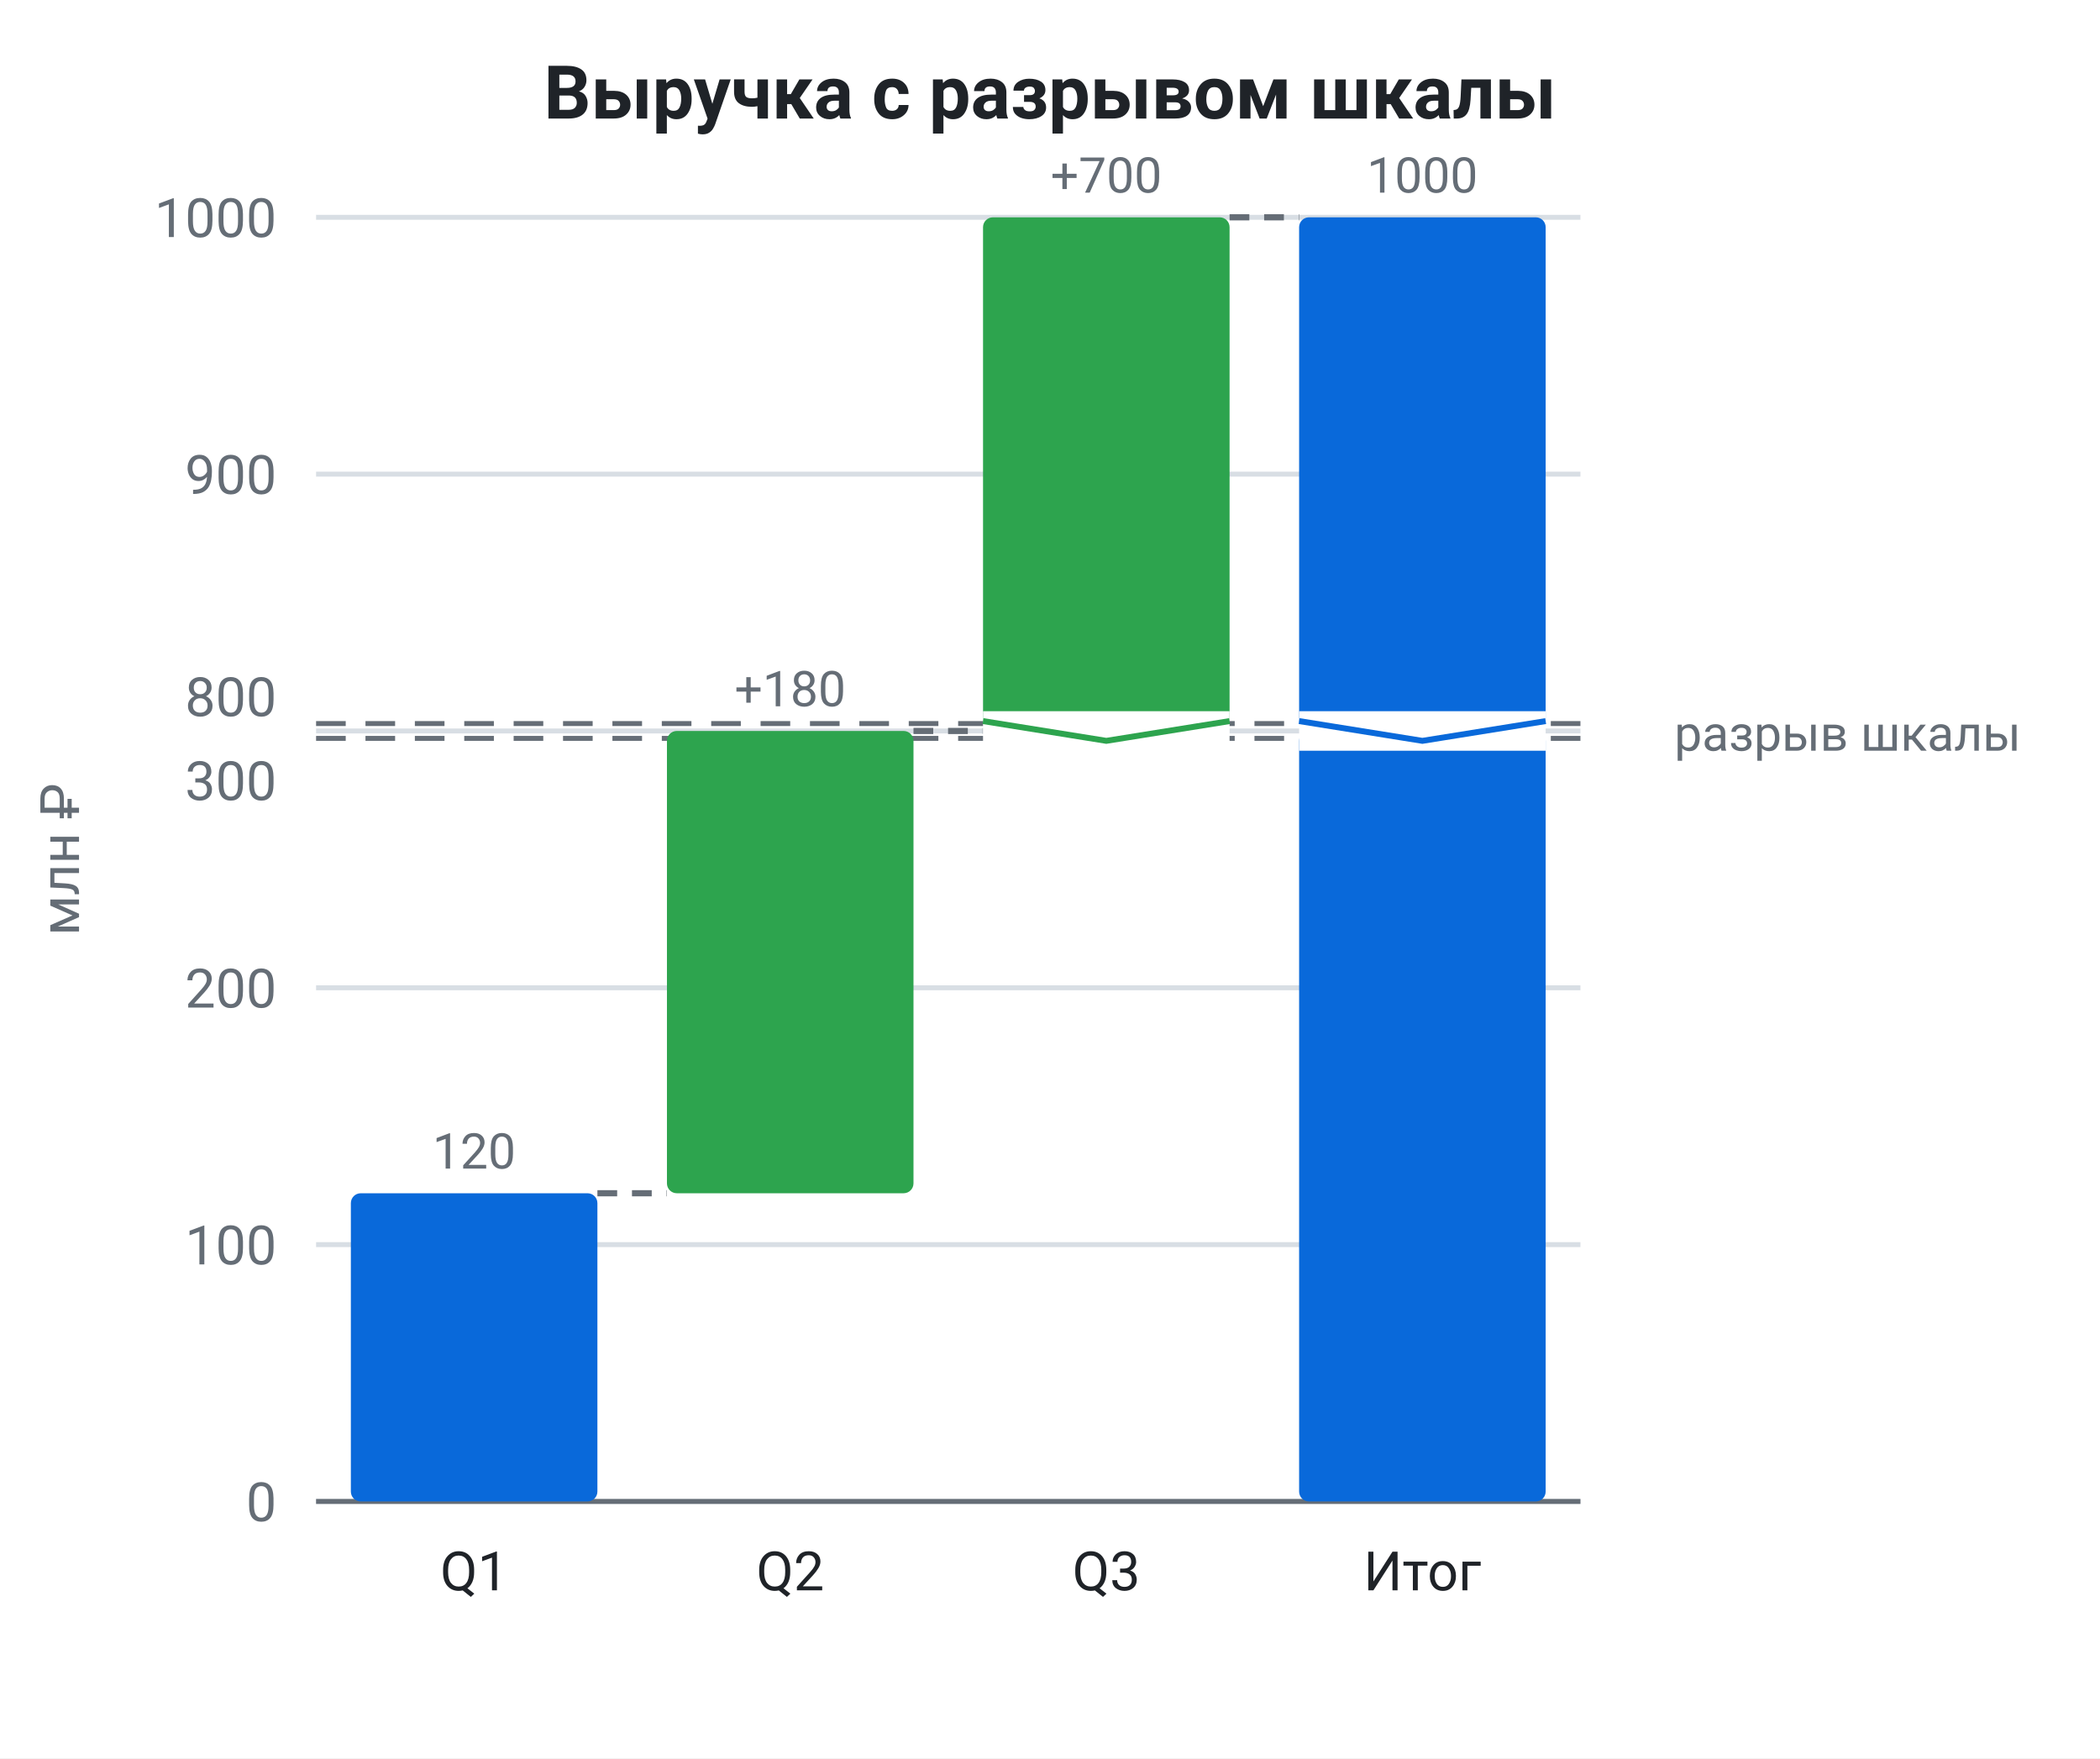
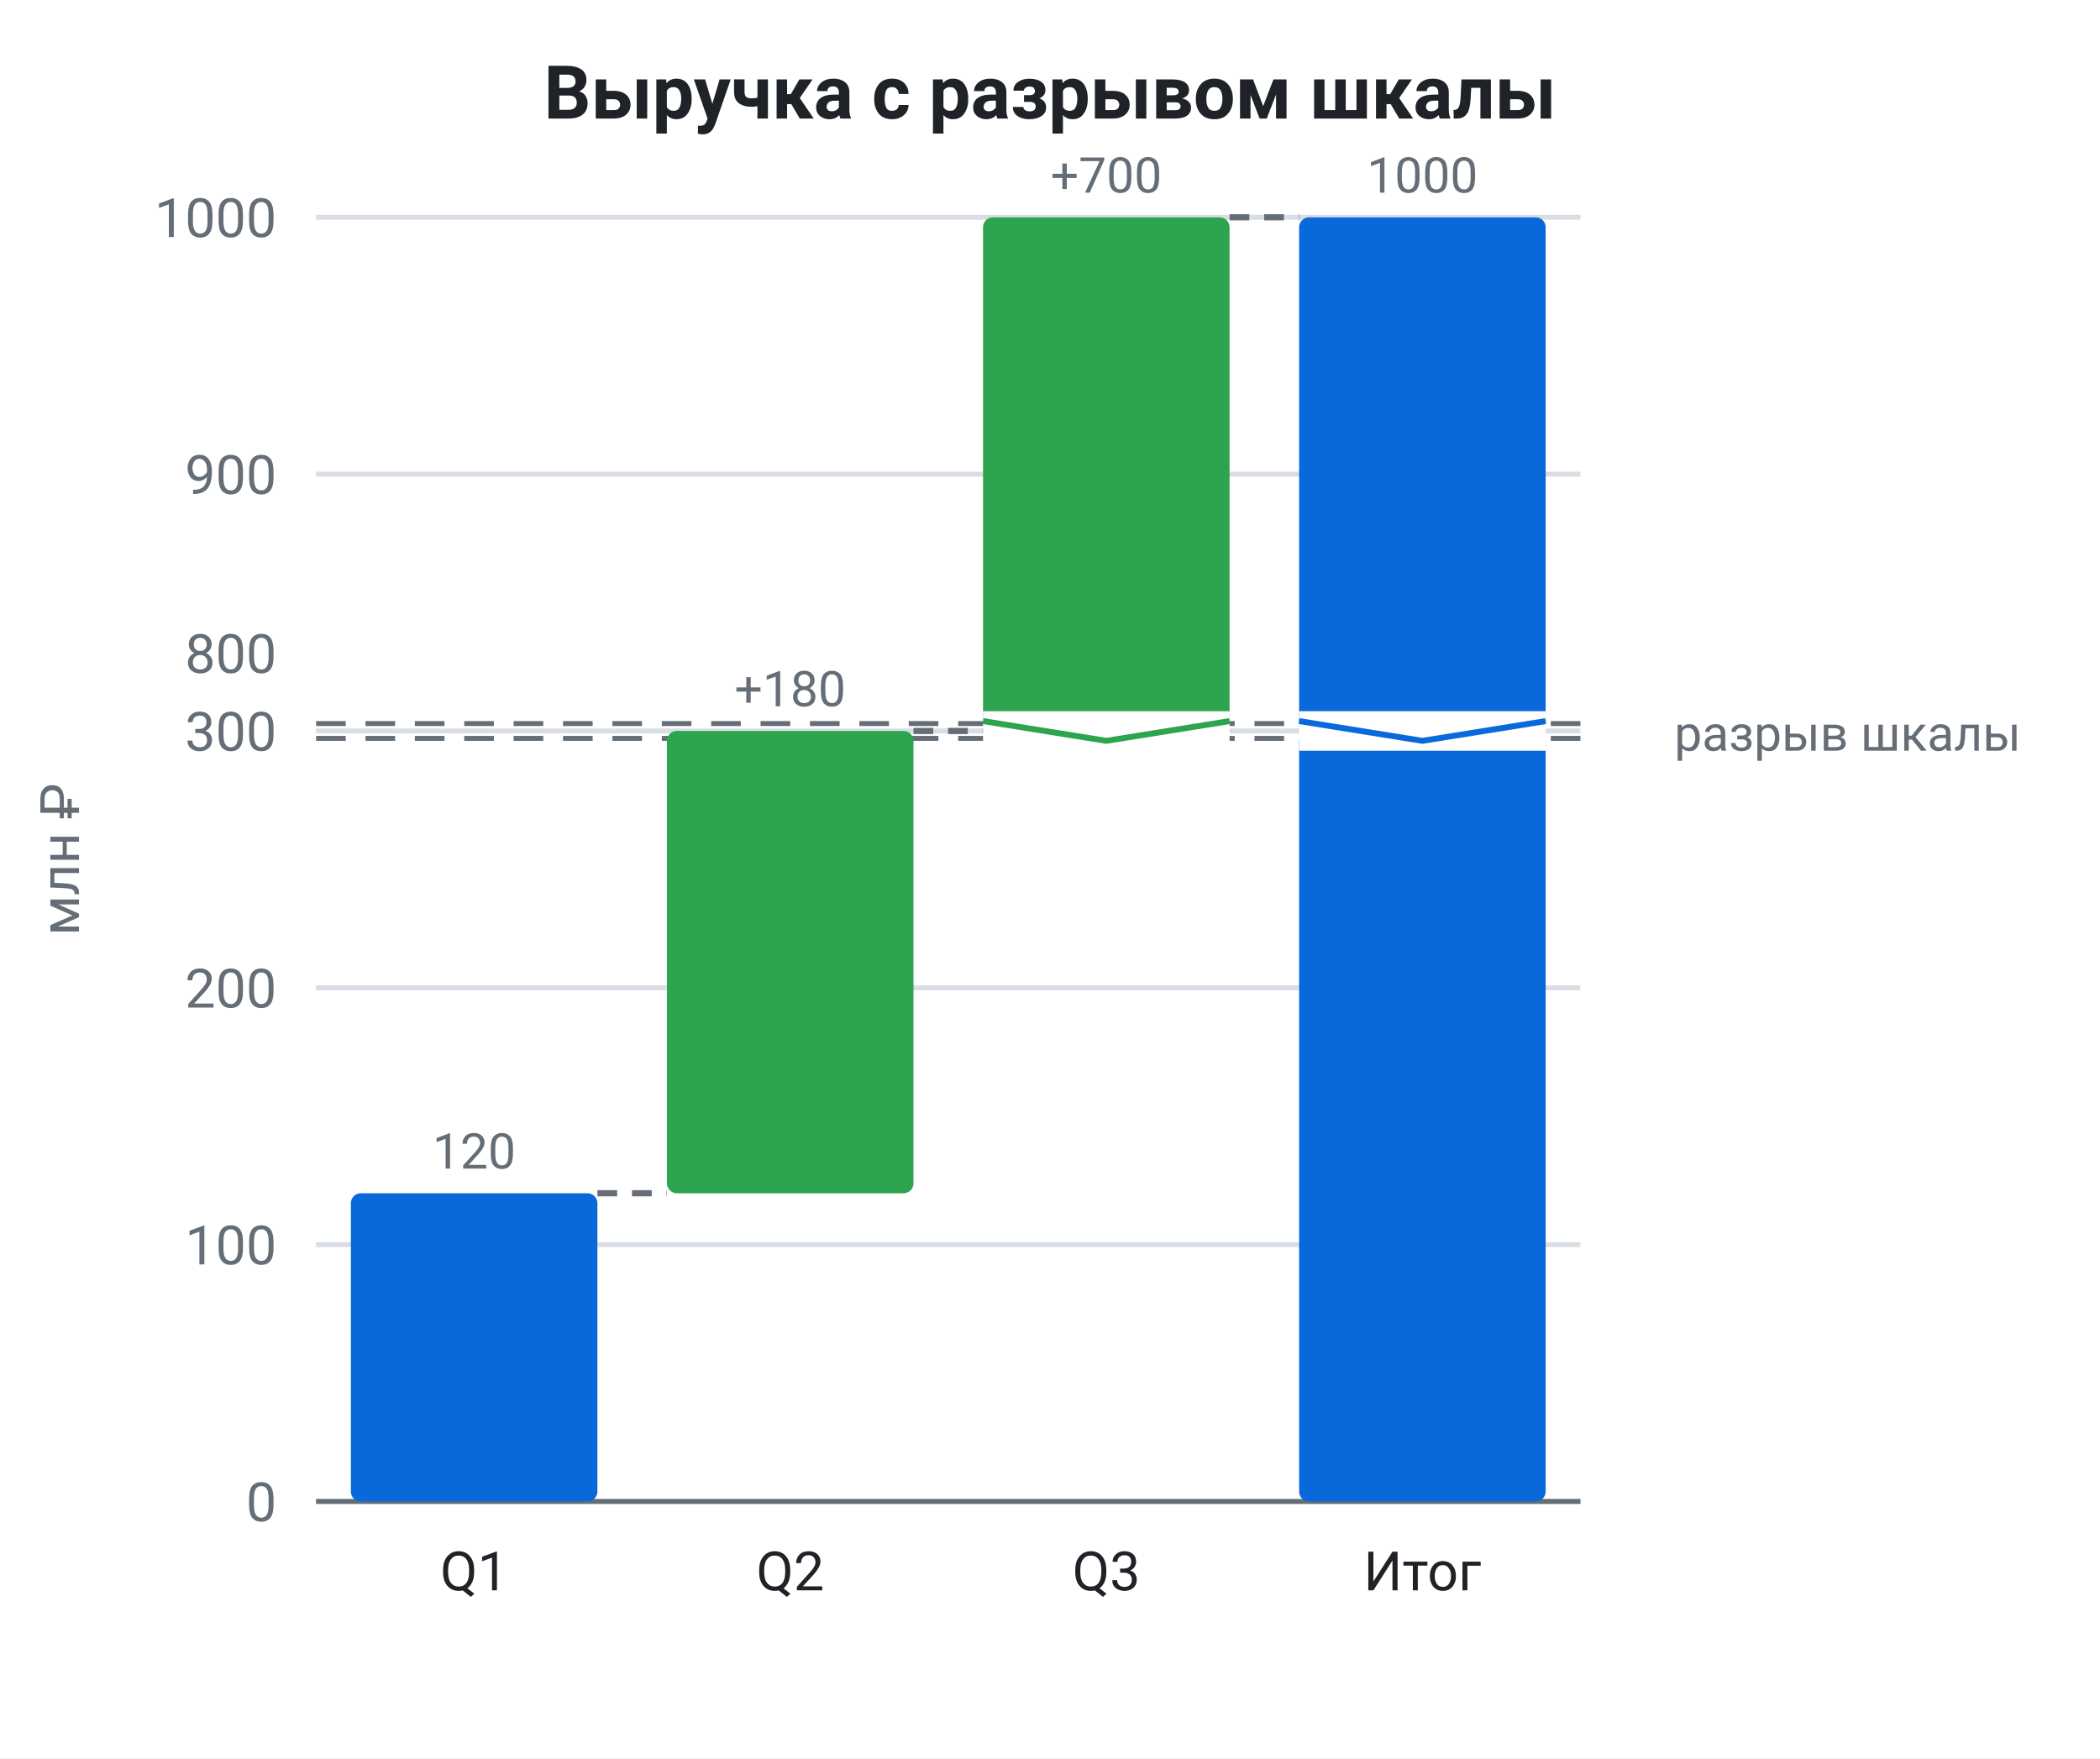
<svg xmlns="http://www.w3.org/2000/svg" viewBox="0 0 425.2 356" width="425.2" height="356" role="img" font-family="system-ui, -apple-system, &quot;Segoe UI&quot;, Roboto, sans-serif">
  <rect data-bg="canvas" x="0" y="0" width="425.2" height="356" fill="#ffffff" />
  <text x="212.6" y="24" fill="#1f2328" font-size="15" text-anchor="middle" font-weight="600">Выручка с разрывом шкалы</text>
  <line x1="64" y1="304" x2="320" y2="304" stroke="#d8dee4" stroke-width="1" />
  <text x="56" y="308" fill="#656d76" font-size="11" text-anchor="end">0</text>
  <line x1="64" y1="252" x2="320" y2="252" stroke="#d8dee4" stroke-width="1" />
  <text x="56" y="256" fill="#656d76" font-size="11" text-anchor="end">100</text>
  <line x1="64" y1="200" x2="320" y2="200" stroke="#d8dee4" stroke-width="1" />
  <text x="56" y="204" fill="#656d76" font-size="11" text-anchor="end">200</text>
  <line x1="64" y1="148" x2="320" y2="148" stroke="#d8dee4" stroke-width="1" />
  <text x="56" y="152" fill="#656d76" font-size="11" text-anchor="end">300</text>
  <line x1="64" y1="96" x2="320" y2="96" stroke="#d8dee4" stroke-width="1" />
  <text x="56" y="100" fill="#656d76" font-size="11" text-anchor="end">900</text>
  <line x1="64" y1="44" x2="320" y2="44" stroke="#d8dee4" stroke-width="1" />
  <text x="56" y="48" fill="#656d76" font-size="11" text-anchor="end">1000</text>
-   <rect x="34.52" y="133" width="25.48" height="33" fill="#ffffff" data-break-text-bg="1" />
-   <text x="56" y="162" fill="#656d76" font-size="11" text-anchor="end" data-break-edge="after">300</text>
-   <text x="56" y="145" fill="#656d76" font-size="11" text-anchor="end" data-break-edge="before">800</text>
+   <rect x="34.52" y="124.25" width="25.48" height="16" fill="#ffffff" data-break-text-bg="1" />
+   <text x="56" y="136.25" fill="#656d76" font-size="11" text-anchor="end" data-break-edge="before">800</text>
  <text x="16" y="174" fill="#656d76" font-size="11" text-anchor="middle" transform="rotate(-90 16 174)">млн ₽</text>
  <line x1="64" y1="304" x2="320" y2="304" stroke="#656d76" stroke-width="1" />
  <line x1="64" y1="146.5" x2="320" y2="146.5" stroke="#656d76" stroke-width="1" stroke-dasharray="6 4" />
  <line x1="64" y1="149.5" x2="320" y2="149.5" stroke="#656d76" stroke-width="1" stroke-dasharray="6 4" />
  <rect x="337" y="140.5" width="66.2" height="15" fill="#ffffff" data-break-text-bg="1" />
  <text x="339" y="152" fill="#656d76" font-size="10" text-anchor="start" data-break-label="1">разрыв шкалы</text>
  <line x1="120.96" y1="241.6" x2="135.04" y2="241.6" stroke="#656d76" stroke-width="1.25" stroke-dasharray="4 3" data-connector="1" />
  <line x1="184.96" y1="148" x2="199.04" y2="148" stroke="#656d76" stroke-width="1.25" stroke-dasharray="4 3" data-connector="1" />
  <line x1="248.96" y1="44" x2="263.04" y2="44" stroke="#656d76" stroke-width="1.25" stroke-dasharray="4 3" data-connector="1" />
  <rect x="71.04" y="241.6" width="49.92" height="62.4" fill="#0969da" rx="2" data-bar="0-0" />
  <text x="96" y="236.6" fill="#656d76" font-size="10" text-anchor="middle" data-value-label="1">120</text>
  <text x="96" y="322" fill="#1f2328" font-size="11" text-anchor="middle">Q1</text>
  <rect x="135.04" y="148" width="49.92" height="93.6" fill="#2da44e" rx="2" data-bar="0-1" />
  <text x="160" y="143" fill="#656d76" font-size="10" text-anchor="middle" data-value-label="1">+180</text>
  <text x="160" y="322" fill="#1f2328" font-size="11" text-anchor="middle">Q2</text>
  <rect x="199.04" y="44" width="49.92" height="104" fill="#2da44e" rx="2" data-bar="0-2" />
  <rect x="199.04" y="144" width="49.92" height="8" fill="#ffffff" data-break-gap="1" />
  <path d="M199.04 146 L224 150 L248.96 146" fill="none" stroke="#2da44e" stroke-width="1.2" data-break-zigzag="1" />
  <text x="224" y="39" fill="#656d76" font-size="10" text-anchor="middle" data-value-label="1">+700</text>
  <text x="224" y="322" fill="#1f2328" font-size="11" text-anchor="middle">Q3</text>
  <rect x="263.04" y="148" width="49.92" height="156" fill="#0969da" rx="2" data-bar="0-3" />
  <rect x="263.04" y="44" width="49.92" height="104" fill="#0969da" rx="2" data-bar="0-3" />
  <rect x="263.04" y="144" width="49.92" height="8" fill="#ffffff" data-break-gap="1" />
  <path d="M263.04 146 L288 150 L312.96 146" fill="none" stroke="#0969da" stroke-width="1.2" data-break-zigzag="1" />
  <text x="288" y="39" fill="#656d76" font-size="10" text-anchor="middle" data-value-label="1">1000</text>
  <text x="288" y="322" fill="#1f2328" font-size="11" text-anchor="middle">Итог</text>
</svg>
